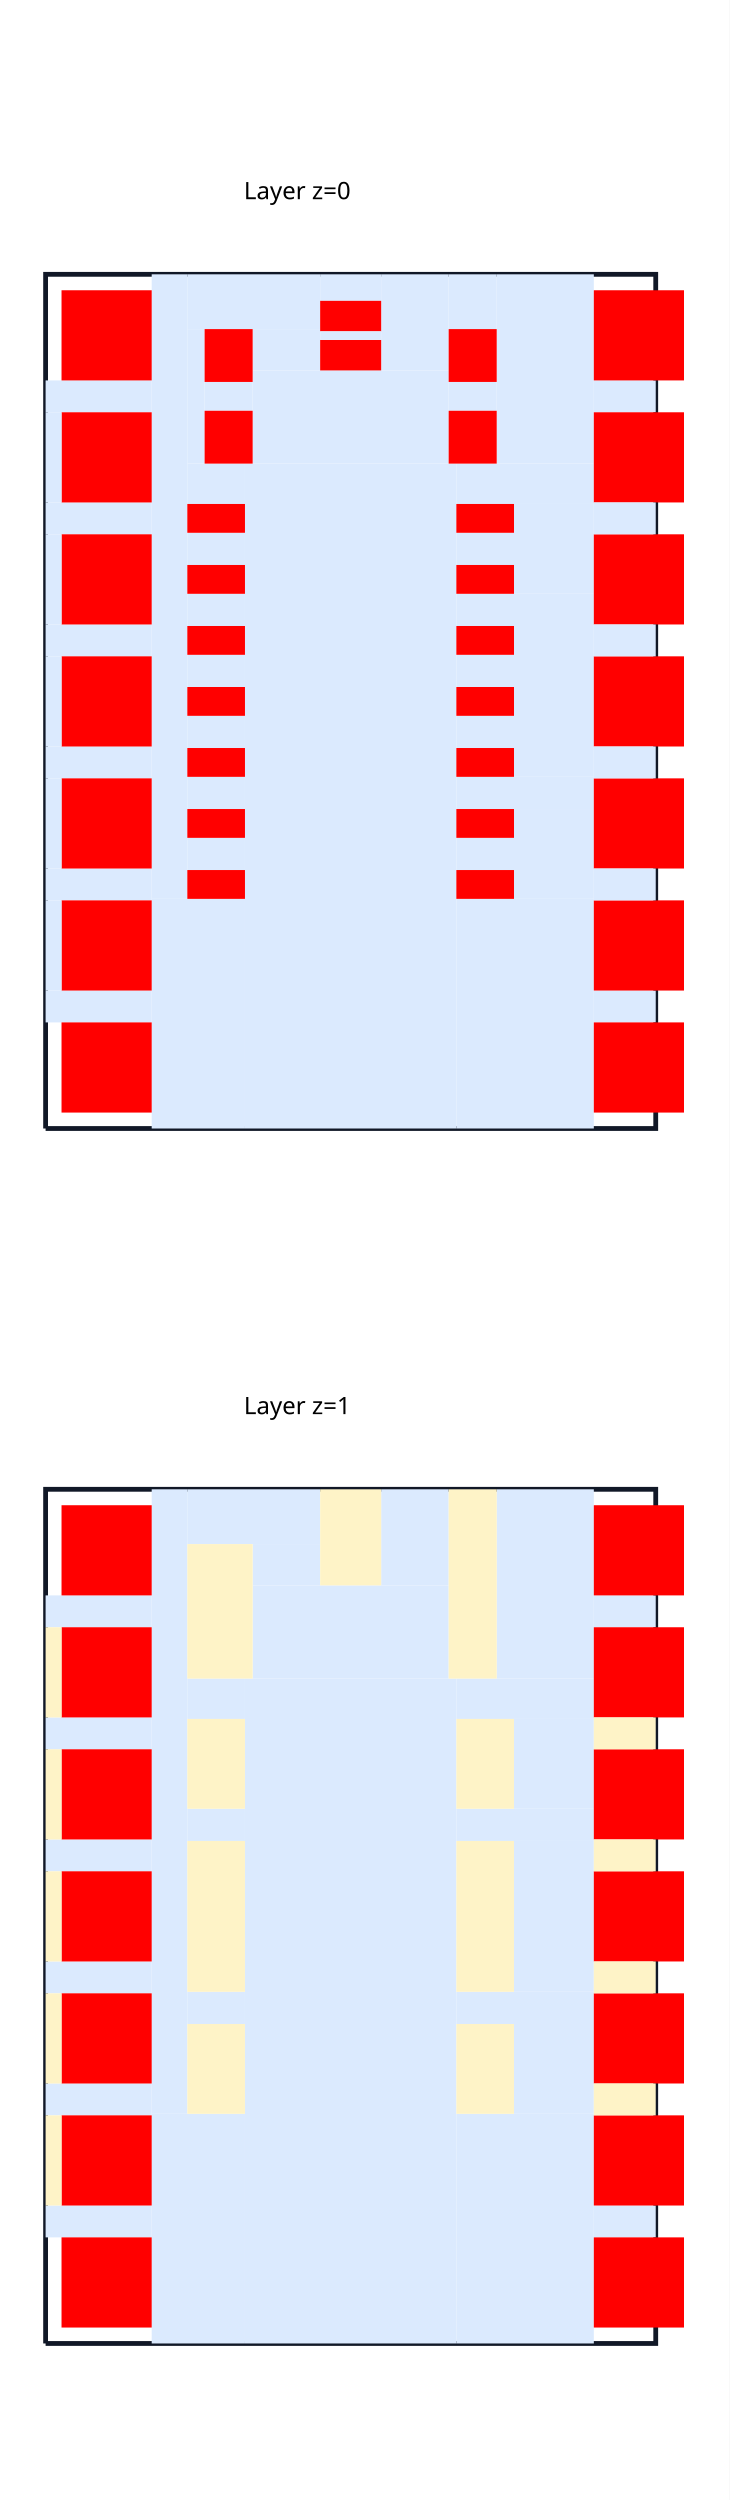
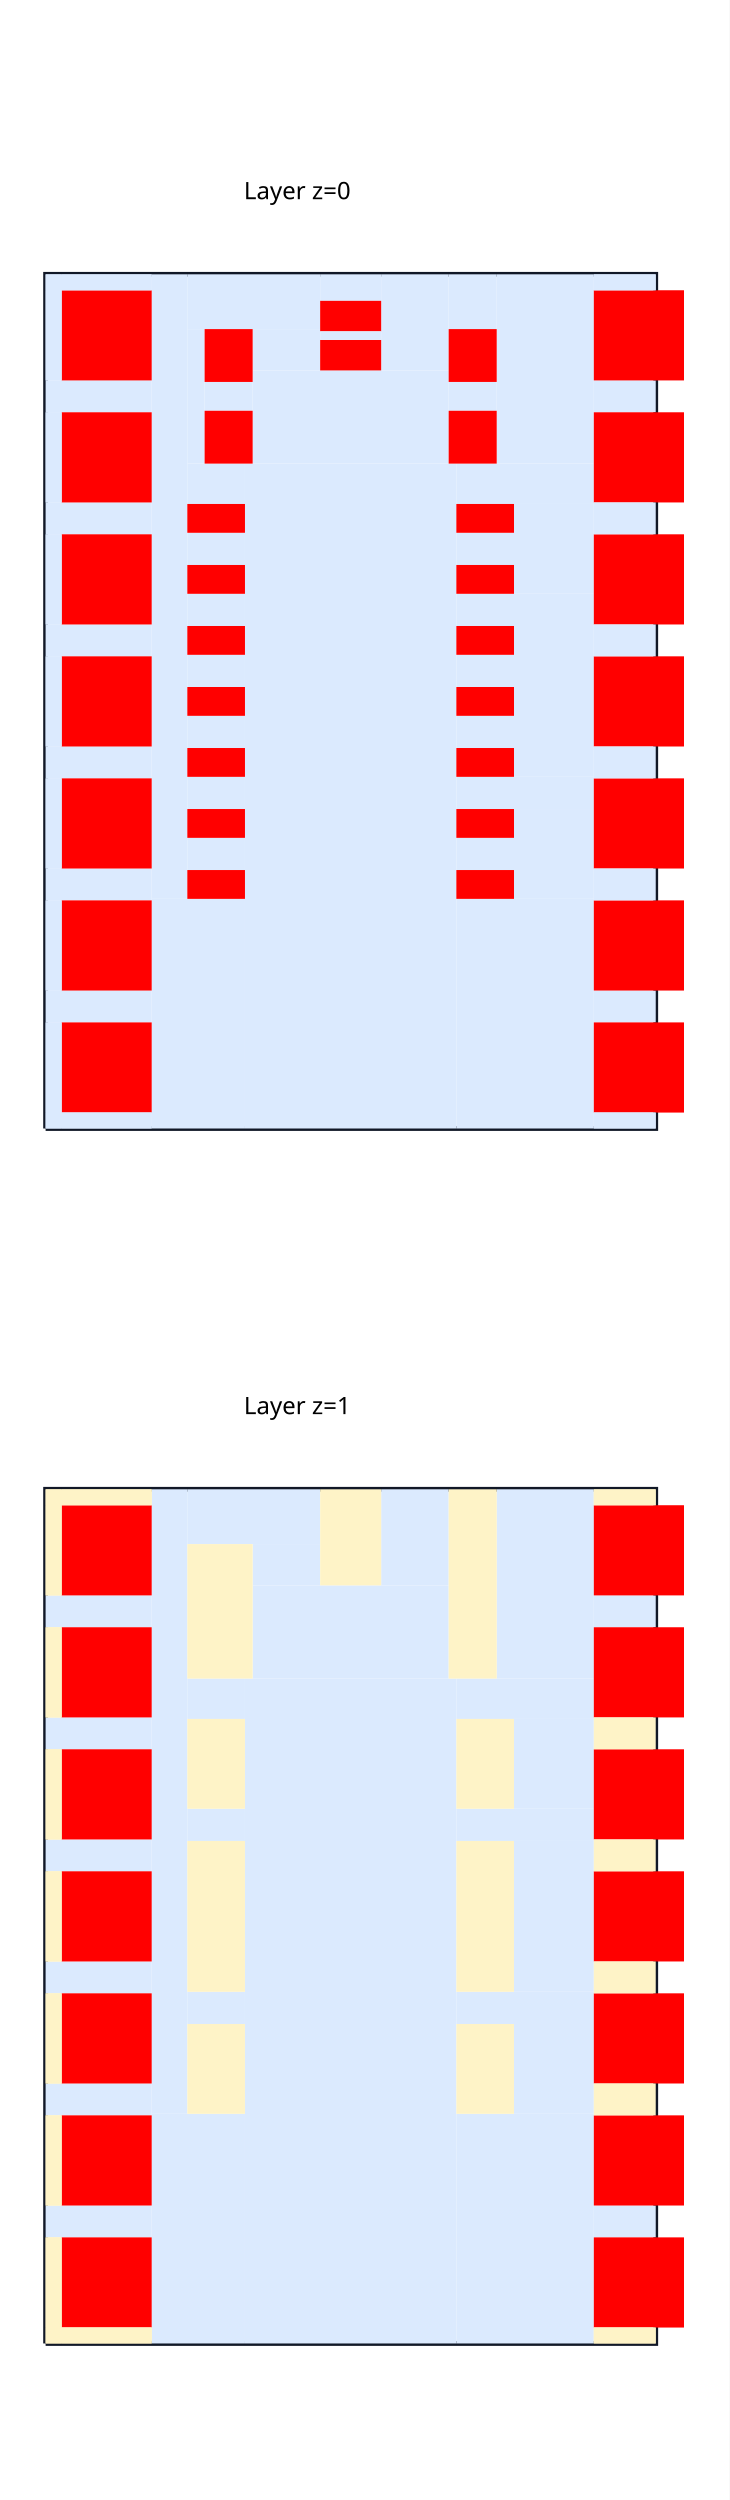
<svg xmlns="http://www.w3.org/2000/svg" width="640" height="2193" viewBox="0 0 640 2193">
  <rect width="100%" height="100%" fill="white" />
  <g>
    <polyline data-points="-6.35,-8.89 6.35,-8.89 6.35,8.89 -6.35,8.89 -6.35,-8.89" data-type="line" data-label="bounds" points="40,989.923 575.202,989.923 575.202,240.641 40,240.641 40,989.923" fill="none" stroke="#111827" stroke-width="4.214" />
  </g>
  <g>
    <polyline data-points="-6.35,-34.180104166666666 6.35,-34.180104166666666 6.35,-16.40010416666667 -6.35,-16.40010416666667 -6.35,-34.180104166666666" data-type="line" data-label="bounds" points="40,2055.695 575.202,2055.695 575.202,1306.413 40,1306.413 40,2055.695" fill="none" stroke="#111827" stroke-width="4.214" />
  </g>
  <g>
    <rect data-type="rect" data-label="node" data-x="0" data-y="-1.9699999999999989" x="214.889" y="406.679" width="185.424" height="583.243" fill="#dbeafe" stroke="black" stroke-width="0.024" />
  </g>
  <g>
    <rect data-type="rect" data-label="node" data-x="3.630775" data-y="-6.499999999999999" x="400.313" y="788.485" width="120.591" height="201.438" fill="#dbeafe" stroke="black" stroke-width="0.024" />
  </g>
  <g>
    <rect data-type="rect" data-label="node" data-x="3.630775" data-y="-1.9049999999999998" x="400.313" y="681.444" width="120.591" height="28.235" fill="#dbeafe" stroke="black" stroke-width="0.024" />
  </g>
  <g>
    <rect data-type="rect" data-label="node" data-x="3.630775" data-y="1.9049999999999998" x="400.313" y="520.884" width="120.591" height="28.235" fill="#dbeafe" stroke="black" stroke-width="0.024" />
  </g>
  <g>
    <rect data-type="rect" data-label="node" data-x="3.630775" data-y="4.529999999999999" x="400.313" y="406.679" width="120.591" height="35.399" fill="#dbeafe" stroke="black" stroke-width="0.024" />
  </g>
  <g>
    <rect data-type="rect" data-label="node" data-x="-3.170775" data-y="-6.499999999999999" x="133.068" y="788.485" width="81.821" height="201.438" fill="#dbeafe" stroke="black" stroke-width="0.024" />
  </g>
  <g>
    <rect data-type="rect" data-label="node" data-x="-3.7707749999999995" data-y="3.0337500000000004" x="133.068" y="240.641" width="31.25" height="493.587" fill="#dbeafe" stroke="black" stroke-width="0.024" />
  </g>
  <g>
    <rect data-type="rect" data-label="node" data-x="0" data-y="5.9199" x="221.631" y="324.933" width="171.939" height="81.747" fill="#dbeafe" stroke="black" stroke-width="0.024" />
  </g>
  <g>
    <rect data-type="rect" data-label="node" data-x="4.050775" data-y="6.92" x="435.712" y="240.641" width="85.192" height="166.039" fill="#dbeafe" stroke="black" stroke-width="0.024" />
  </g>
  <g>
    <rect data-type="rect" data-label="node" data-x="4.2307749999999995" data-y="0" x="450.883" y="549.119" width="70.021" height="132.325" fill="#dbeafe" stroke="black" stroke-width="0.024" />
  </g>
  <g>
    <rect data-type="rect" data-label="node" data-x="4.2307749999999995" data-y="-3.1749999999999994" x="450.883" y="709.679" width="70.021" height="78.805" fill="#dbeafe" stroke="black" stroke-width="0.024" />
  </g>
  <g>
    <rect data-type="rect" data-label="node" data-x="4.2307749999999995" data-y="3.175" x="450.883" y="442.079" width="70.021" height="78.805" fill="#dbeafe" stroke="black" stroke-width="0.024" />
  </g>
  <g>
    <rect data-type="rect" data-label="node" data-x="-2.8" data-y="-1.9049999999999998" x="164.318" y="681.444" width="50.57" height="28.235" fill="#dbeafe" stroke="black" stroke-width="0.024" />
  </g>
  <g>
    <rect data-type="rect" data-label="node" data-x="-2.8" data-y="1.9049999999999998" x="164.318" y="520.884" width="50.57" height="28.235" fill="#dbeafe" stroke="black" stroke-width="0.024" />
  </g>
  <g>
    <rect data-type="rect" data-label="node" data-x="-2.8" data-y="4.529999999999999" x="164.318" y="406.679" width="50.57" height="35.399" fill="#dbeafe" stroke="black" stroke-width="0.024" />
  </g>
  <g>
    <rect data-type="rect" data-label="node" data-x="-5.245775" data-y="-6.35" x="40" y="868.91" width="93.068" height="27.944" fill="#dbeafe" stroke="black" stroke-width="0.024" />
  </g>
  <g>
    <rect data-type="rect" data-label="node" data-x="-5.245775" data-y="6.35" x="40" y="333.709" width="93.068" height="27.944" fill="#dbeafe" stroke="black" stroke-width="0.024" />
  </g>
  <g>
    <rect data-type="rect" data-label="node" data-x="-3.7707749999999995" data-y="-3.4662499999999996" x="133.068" y="734.227" width="31.25" height="54.258" fill="#dbeafe" stroke="black" stroke-width="0.024" />
  </g>
  <g>
    <rect data-type="rect" data-label="node" data-x="-2.0175" data-y="8.32" x="164.318" y="240.641" width="116.522" height="48.042" fill="#dbeafe" stroke="black" stroke-width="0.024" />
  </g>
  <g>
    <rect data-type="rect" data-label="node" data-x="1.3375" data-y="7.889899999999999" x="334.361" y="240.641" width="59.209" height="84.292" fill="#dbeafe" stroke="black" stroke-width="0.024" />
  </g>
  <g>
    <rect data-type="rect" data-label="node" data-x="-1.3375" data-y="7.319899999999999" x="221.631" y="288.682" width="59.209" height="36.25" fill="#dbeafe" stroke="black" stroke-width="0.024" />
  </g>
  <g>
    <rect data-type="rect" data-label="node" data-x="5.705774999999999" data-y="-6.35" x="520.904" y="868.91" width="54.298" height="27.944" fill="#dbeafe" stroke="black" stroke-width="0.024" />
  </g>
  <g>
    <rect data-type="rect" data-label="node" data-x="5.705774999999999" data-y="6.35" x="520.904" y="333.709" width="54.298" height="27.944" fill="#dbeafe" stroke="black" stroke-width="0.024" />
  </g>
  <g>
    <rect data-type="rect" data-label="node" data-x="-5.245775" data-y="-3.8099999999999996" x="40" y="761.87" width="93.068" height="27.944" fill="#dbeafe" stroke="black" stroke-width="0.024" />
  </g>
  <g>
    <rect data-type="rect" data-label="node" data-x="-5.245775" data-y="-1.27" x="40" y="654.83" width="93.068" height="27.944" fill="#dbeafe" stroke="black" stroke-width="0.024" />
  </g>
  <g>
    <rect data-type="rect" data-label="node" data-x="-5.245775" data-y="1.27" x="40" y="547.789" width="93.068" height="27.944" fill="#dbeafe" stroke="black" stroke-width="0.024" />
  </g>
  <g>
    <rect data-type="rect" data-label="node" data-x="-5.245775" data-y="3.8100000000000005" x="40" y="440.749" width="93.068" height="27.944" fill="#dbeafe" stroke="black" stroke-width="0.024" />
  </g>
  <g>
    <rect data-type="rect" data-label="node" data-x="-5.080000000000002" data-y="-7.620000000000001" x="53.972" y="896.855" width="79.096" height="79.096" fill="red" stroke="black" stroke-width="0.024" />
  </g>
  <g>
    <rect data-type="rect" data-label="node" data-x="-5.08" data-y="-5.08" x="53.972" y="789.814" width="79.096" height="79.096" fill="red" stroke="black" stroke-width="0.024" />
  </g>
  <g>
    <rect data-type="rect" data-label="node" data-x="-5.08" data-y="-2.54" x="53.972" y="682.774" width="79.096" height="79.096" fill="red" stroke="black" stroke-width="0.024" />
  </g>
  <g>
    <rect data-type="rect" data-label="node" data-x="-5.08" data-y="0" x="53.972" y="575.734" width="79.096" height="79.096" fill="red" stroke="black" stroke-width="0.024" />
  </g>
  <g>
    <rect data-type="rect" data-label="node" data-x="-5.08" data-y="2.54" x="53.972" y="468.693" width="79.096" height="79.096" fill="red" stroke="black" stroke-width="0.024" />
  </g>
  <g>
    <rect data-type="rect" data-label="node" data-x="-5.08" data-y="5.079999999999998" x="53.972" y="361.653" width="79.096" height="79.096" fill="red" stroke="black" stroke-width="0.024" />
  </g>
  <g>
    <rect data-type="rect" data-label="node" data-x="-5.08" data-y="7.62" x="53.972" y="254.613" width="79.096" height="79.096" fill="red" stroke="black" stroke-width="0.024" />
  </g>
  <g>
    <rect data-type="rect" data-label="node" data-x="5.999999999999998" data-y="-7.620000000000001" x="520.904" y="896.855" width="79.096" height="79.096" fill="red" stroke="black" stroke-width="0.024" />
  </g>
  <g>
    <rect data-type="rect" data-label="node" data-x="6" data-y="-5.08" x="520.904" y="789.814" width="79.096" height="79.096" fill="red" stroke="black" stroke-width="0.024" />
  </g>
  <g>
    <rect data-type="rect" data-label="node" data-x="6" data-y="-2.54" x="520.904" y="682.774" width="79.096" height="79.096" fill="red" stroke="black" stroke-width="0.024" />
  </g>
  <g>
    <rect data-type="rect" data-label="node" data-x="6" data-y="0" x="520.904" y="575.734" width="79.096" height="79.096" fill="red" stroke="black" stroke-width="0.024" />
  </g>
  <g>
    <rect data-type="rect" data-label="node" data-x="6" data-y="2.54" x="520.904" y="468.693" width="79.096" height="79.096" fill="red" stroke="black" stroke-width="0.024" />
  </g>
  <g>
    <rect data-type="rect" data-label="node" data-x="6" data-y="5.079999999999998" x="520.904" y="361.653" width="79.096" height="79.096" fill="red" stroke="black" stroke-width="0.024" />
  </g>
  <g>
    <rect data-type="rect" data-label="node" data-x="6" data-y="7.62" x="520.904" y="254.613" width="79.096" height="79.096" fill="red" stroke="black" stroke-width="0.024" />
  </g>
  <g>
    <rect data-type="rect" data-label="node" data-x="-2.8" data-y="-3.175" x="164.318" y="734.965" width="50.57" height="28.235" fill="#dbeafe" stroke="black" stroke-width="0.024" />
  </g>
  <g>
    <rect data-type="rect" data-label="node" data-x="-2.8" data-y="-0.635" x="164.318" y="627.924" width="50.57" height="28.235" fill="#dbeafe" stroke="black" stroke-width="0.024" />
  </g>
  <g>
    <rect data-type="rect" data-label="node" data-x="-2.8" data-y="0.635" x="164.318" y="574.404" width="50.57" height="28.235" fill="#dbeafe" stroke="black" stroke-width="0.024" />
  </g>
  <g>
    <rect data-type="rect" data-label="node" data-x="-2.8" data-y="3.175" x="164.318" y="467.364" width="50.57" height="28.235" fill="#dbeafe" stroke="black" stroke-width="0.024" />
  </g>
  <g>
    <rect data-type="rect" data-label="node" data-x="0" data-y="8.6142" x="280.841" y="240.641" width="53.52" height="23.245" fill="#dbeafe" stroke="black" stroke-width="0.024" />
  </g>
  <g>
    <rect data-type="rect" data-label="node" data-x="2.54" data-y="6.35" x="393.57" y="335.038" width="42.142" height="25.285" fill="#dbeafe" stroke="black" stroke-width="0.024" />
  </g>
  <g>
    <rect data-type="rect" data-label="node" data-x="2.54" data-y="8.32" x="393.57" y="240.641" width="42.142" height="48.042" fill="#dbeafe" stroke="black" stroke-width="0.024" />
  </g>
  <g>
    <rect data-type="rect" data-label="node" data-x="2.8" data-y="-3.175" x="400.313" y="734.965" width="50.57" height="28.235" fill="#dbeafe" stroke="black" stroke-width="0.024" />
  </g>
  <g>
    <rect data-type="rect" data-label="node" data-x="2.8" data-y="-0.635" x="400.313" y="627.924" width="50.57" height="28.235" fill="#dbeafe" stroke="black" stroke-width="0.024" />
  </g>
  <g>
    <rect data-type="rect" data-label="node" data-x="2.8" data-y="0.635" x="400.313" y="574.404" width="50.57" height="28.235" fill="#dbeafe" stroke="black" stroke-width="0.024" />
  </g>
  <g>
    <rect data-type="rect" data-label="node" data-x="2.8" data-y="3.175" x="400.313" y="467.364" width="50.57" height="28.235" fill="#dbeafe" stroke="black" stroke-width="0.024" />
  </g>
  <g>
    <rect data-type="rect" data-label="node" data-x="5.705774999999999" data-y="-3.8099999999999996" x="520.904" y="761.87" width="54.298" height="27.944" fill="#dbeafe" stroke="black" stroke-width="0.024" />
  </g>
  <g>
    <rect data-type="rect" data-label="node" data-x="5.705774999999999" data-y="-1.27" x="520.904" y="654.83" width="54.298" height="27.944" fill="#dbeafe" stroke="black" stroke-width="0.024" />
  </g>
  <g>
    <rect data-type="rect" data-label="node" data-x="5.705774999999999" data-y="1.27" x="520.904" y="547.789" width="54.298" height="27.944" fill="#dbeafe" stroke="black" stroke-width="0.024" />
  </g>
  <g>
    <rect data-type="rect" data-label="node" data-x="5.705774999999999" data-y="3.8100000000000005" x="520.904" y="440.749" width="54.298" height="27.944" fill="#dbeafe" stroke="black" stroke-width="0.024" />
  </g>
  <g>
    <rect data-type="rect" data-label="node" data-x="-3.2199999999999998" data-y="6.35" x="164.318" y="288.682" width="15.171" height="117.997" fill="#dbeafe" stroke="black" stroke-width="0.024" />
  </g>
  <g>
    <rect data-type="rect" data-label="node" data-x="-2.54" data-y="6.35" x="179.49" y="335.038" width="42.142" height="25.285" fill="#dbeafe" stroke="black" stroke-width="0.024" />
  </g>
  <g>
    <rect data-type="rect" data-label="node" data-x="-2.799999999999999" data-y="3.8100000000000005" x="164.318" y="442.079" width="50.57" height="25.285" fill="red" stroke="black" stroke-width="0.024" />
  </g>
  <g>
    <rect data-type="rect" data-label="node" data-x="-2.7999999999999994" data-y="2.540000000000001" x="164.318" y="495.599" width="50.57" height="25.285" fill="red" stroke="black" stroke-width="0.024" />
  </g>
  <g>
    <rect data-type="rect" data-label="node" data-x="-2.7999999999999994" data-y="1.2700000000000005" x="164.318" y="549.119" width="50.57" height="25.285" fill="red" stroke="black" stroke-width="0.024" />
  </g>
  <g>
    <rect data-type="rect" data-label="node" data-x="-2.8" data-y="4.996003610813204e-16" x="164.318" y="602.639" width="50.57" height="25.285" fill="red" stroke="black" stroke-width="0.024" />
  </g>
  <g>
    <rect data-type="rect" data-label="node" data-x="-2.8000000000000003" data-y="-1.2699999999999996" x="164.318" y="656.159" width="50.57" height="25.285" fill="red" stroke="black" stroke-width="0.024" />
  </g>
  <g>
    <rect data-type="rect" data-label="node" data-x="-2.8000000000000003" data-y="-2.539999999999999" x="164.318" y="709.679" width="50.57" height="25.285" fill="red" stroke="black" stroke-width="0.024" />
  </g>
  <g>
    <rect data-type="rect" data-label="node" data-x="-2.8000000000000007" data-y="-3.8099999999999996" x="164.318" y="763.2" width="50.57" height="25.285" fill="red" stroke="black" stroke-width="0.024" />
  </g>
  <g>
    <rect data-type="rect" data-label="node" data-x="2.799999999999999" data-y="-3.8100000000000005" x="400.313" y="763.2" width="50.57" height="25.285" fill="red" stroke="black" stroke-width="0.024" />
  </g>
  <g>
    <rect data-type="rect" data-label="node" data-x="2.7999999999999994" data-y="-2.54" x="400.313" y="709.679" width="50.57" height="25.285" fill="red" stroke="black" stroke-width="0.024" />
  </g>
  <g>
    <rect data-type="rect" data-label="node" data-x="2.7999999999999994" data-y="-1.2700000000000005" x="400.313" y="656.159" width="50.57" height="25.285" fill="red" stroke="black" stroke-width="0.024" />
  </g>
  <g>
    <rect data-type="rect" data-label="node" data-x="2.8" data-y="-4.996003610813204e-16" x="400.313" y="602.639" width="50.57" height="25.285" fill="red" stroke="black" stroke-width="0.024" />
  </g>
  <g>
    <rect data-type="rect" data-label="node" data-x="2.8000000000000003" data-y="1.2699999999999996" x="400.313" y="549.119" width="50.57" height="25.285" fill="red" stroke="black" stroke-width="0.024" />
  </g>
  <g>
    <rect data-type="rect" data-label="node" data-x="2.8000000000000003" data-y="2.54" x="400.313" y="495.599" width="50.57" height="25.285" fill="red" stroke="black" stroke-width="0.024" />
  </g>
  <g>
    <rect data-type="rect" data-label="node" data-x="2.8000000000000007" data-y="3.8099999999999996" x="400.313" y="442.079" width="50.57" height="25.285" fill="red" stroke="black" stroke-width="0.024" />
  </g>
  <g>
    <rect data-type="rect" data-label="node" data-x="1.1102230246251565e-16" data-y="8.0209" x="280.841" y="263.886" width="53.52" height="26.76" fill="red" stroke="black" stroke-width="0.024" />
  </g>
  <g>
    <rect data-type="rect" data-label="node" data-x="-1.1102230246251565e-16" data-y="7.2073" x="280.841" y="298.173" width="53.52" height="26.76" fill="red" stroke="black" stroke-width="0.024" />
  </g>
  <g>
    <rect data-type="rect" data-label="node" data-x="-2.54" data-y="5.5" x="179.49" y="360.323" width="42.142" height="46.356" fill="red" stroke="black" stroke-width="0.024" />
  </g>
  <g>
    <rect data-type="rect" data-label="node" data-x="-2.54" data-y="7.199999999999999" x="179.49" y="288.682" width="42.142" height="46.356" fill="red" stroke="black" stroke-width="0.024" />
  </g>
  <g>
    <rect data-type="rect" data-label="node" data-x="2.54" data-y="5.5" x="393.57" y="360.323" width="42.142" height="46.356" fill="red" stroke="black" stroke-width="0.024" />
  </g>
  <g>
    <rect data-type="rect" data-label="node" data-x="2.54" data-y="7.199999999999999" x="393.57" y="288.682" width="42.142" height="46.356" fill="red" stroke="black" stroke-width="0.024" />
  </g>
  <g>
-     <rect data-type="rect" data-label="node" data-x="-6.184225" data-y="-5.08" x="40" y="789.814" width="13.972" height="79.096" fill="#dbeafe" stroke="black" stroke-width="0.024" />
-   </g>
-   <g>
-     <rect data-type="rect" data-label="node" data-x="-6.184225" data-y="5.08" x="40" y="361.653" width="13.972" height="79.096" fill="#dbeafe" stroke="black" stroke-width="0.024" />
+     <rect data-type="rect" data-label="node" data-x="5.705774999499999" data-y="-8.7242249995" x="520.904" y="975.951" width="54.298" height="13.972" fill="#dbeafe" stroke="black" stroke-width="0.024" />
+   </g>
+   <g>
+     <rect data-type="rect" data-label="node" data-x="-5.2457749995" data-y="-8.7242249995" x="40" y="975.951" width="93.068" height="13.972" fill="#dbeafe" stroke="black" stroke-width="0.024" />
+   </g>
+   <g>
+     <rect data-type="rect" data-label="node" data-x="-5.2457749995" data-y="8.7242249995" x="40" y="240.641" width="93.068" height="13.972" fill="#dbeafe" stroke="black" stroke-width="0.024" />
+   </g>
+   <g>
+     <rect data-type="rect" data-label="node" data-x="5.7057749995" data-y="8.7242249995" x="520.904" y="240.641" width="54.298" height="13.972" fill="#dbeafe" stroke="black" stroke-width="0.024" />
+   </g>
+   <g>
+     <rect data-type="rect" data-label="node" data-x="-6.1842249995000005" data-y="-7.7857749995" x="40" y="896.855" width="13.972" height="93.068" fill="#dbeafe" stroke="black" stroke-width="0.024" />
+   </g>
+   <g>
+     <rect data-type="rect" data-label="node" data-x="-6.1842249995" data-y="-5.08" x="40" y="789.814" width="13.972" height="79.096" fill="#dbeafe" stroke="black" stroke-width="0.024" />
+   </g>
+   <g>
+     <rect data-type="rect" data-label="node" data-x="-6.1842249995" data-y="5.08" x="40" y="361.653" width="13.972" height="79.096" fill="#dbeafe" stroke="black" stroke-width="0.024" />
+   </g>
+   <g>
+     <rect data-type="rect" data-label="node" data-x="-6.1842249995" data-y="7.7857749995" x="40" y="240.641" width="13.972" height="93.068" fill="#dbeafe" stroke="black" stroke-width="0.024" />
  </g>
  <g>
    <rect data-type="rect" data-label="node" data-x="0" data-y="7.614099999999999" x="280.841" y="290.646" width="53.52" height="7.527" fill="#dbeafe" stroke="black" stroke-width="0.024" />
  </g>
  <g>
-     <rect data-type="rect" data-label="node" data-x="-6.184225" data-y="-2.54" x="40" y="682.774" width="13.972" height="79.096" fill="#dbeafe" stroke="black" stroke-width="0.024" />
-   </g>
-   <g>
-     <rect data-type="rect" data-label="node" data-x="-6.184225" data-y="0" x="40" y="575.734" width="13.972" height="79.096" fill="#dbeafe" stroke="black" stroke-width="0.024" />
-   </g>
-   <g>
-     <rect data-type="rect" data-label="node" data-x="-6.184225" data-y="2.54" x="40" y="468.693" width="13.972" height="79.096" fill="#dbeafe" stroke="black" stroke-width="0.024" />
+     <rect data-type="rect" data-label="node" data-x="-6.1842249995" data-y="-2.54" x="40" y="682.774" width="13.972" height="79.096" fill="#dbeafe" stroke="black" stroke-width="0.024" />
+   </g>
+   <g>
+     <rect data-type="rect" data-label="node" data-x="-6.1842249995" data-y="0" x="40" y="575.734" width="13.972" height="79.096" fill="#dbeafe" stroke="black" stroke-width="0.024" />
+   </g>
+   <g>
+     <rect data-type="rect" data-label="node" data-x="-6.1842249995" data-y="2.54" x="40" y="468.693" width="13.972" height="79.096" fill="#dbeafe" stroke="black" stroke-width="0.024" />
+   </g>
+   <g>
+     <rect data-type="rect" data-label="node" data-x="-6.1842249995000005" data-y="-7.620000000000001" x="40" y="896.855" width="13.972" height="79.096" fill="#dbeafe" stroke="black" stroke-width="0.024" />
+   </g>
+   <g>
+     <rect data-type="rect" data-label="node" data-x="-5.080000000000002" data-y="-8.7242249995" x="53.972" y="975.951" width="79.096" height="13.972" fill="#dbeafe" stroke="black" stroke-width="0.024" />
+   </g>
+   <g>
+     <rect data-type="rect" data-label="node" data-x="-6.1842249995" data-y="-5.08" x="40" y="789.814" width="13.972" height="79.096" fill="#dbeafe" stroke="black" stroke-width="0.024" />
+   </g>
+   <g>
+     <rect data-type="rect" data-label="node" data-x="-6.1842249995" data-y="-2.54" x="40" y="682.774" width="13.972" height="79.096" fill="#dbeafe" stroke="black" stroke-width="0.024" />
+   </g>
+   <g>
+     <rect data-type="rect" data-label="node" data-x="-6.1842249995" data-y="0" x="40" y="575.734" width="13.972" height="79.096" fill="#dbeafe" stroke="black" stroke-width="0.024" />
+   </g>
+   <g>
+     <rect data-type="rect" data-label="node" data-x="-6.1842249995" data-y="2.54" x="40" y="468.693" width="13.972" height="79.096" fill="#dbeafe" stroke="black" stroke-width="0.024" />
+   </g>
+   <g>
+     <rect data-type="rect" data-label="node" data-x="-6.1842249995" data-y="5.079999999999998" x="40" y="361.653" width="13.972" height="79.096" fill="#dbeafe" stroke="black" stroke-width="0.024" />
+   </g>
+   <g>
+     <rect data-type="rect" data-label="node" data-x="-6.1842249995" data-y="7.62" x="40" y="254.613" width="13.972" height="79.096" fill="#dbeafe" stroke="black" stroke-width="0.024" />
+   </g>
+   <g>
+     <rect data-type="rect" data-label="node" data-x="-5.08" data-y="8.7242249995" x="53.972" y="240.641" width="79.096" height="13.972" fill="#dbeafe" stroke="black" stroke-width="0.024" />
+   </g>
+   <g>
+     <rect data-type="rect" data-label="node" data-x="5.705774999499999" data-y="-8.7242249995" x="520.904" y="975.951" width="54.298" height="13.972" fill="#dbeafe" stroke="black" stroke-width="0.024" />
+   </g>
+   <g>
+     <rect data-type="rect" data-label="node" data-x="5.7057749995" data-y="8.7242249995" x="520.904" y="240.641" width="54.298" height="13.972" fill="#dbeafe" stroke="black" stroke-width="0.024" />
  </g>
  <g>
    <rect data-type="rect" data-label="node" data-x="0" data-y="-27.260104166666668" x="214.889" y="1472.451" width="185.424" height="583.243" fill="#dbeafe" stroke="black" stroke-width="0.024" />
  </g>
  <g>
    <rect data-type="rect" data-label="node" data-x="3.630775" data-y="-31.79010416666667" x="400.313" y="1854.257" width="120.591" height="201.438" fill="#dbeafe" stroke="black" stroke-width="0.024" />
  </g>
  <g>
    <rect data-type="rect" data-label="node" data-x="3.630775" data-y="-27.19510416666667" x="400.313" y="1747.216" width="120.591" height="28.235" fill="#dbeafe" stroke="black" stroke-width="0.024" />
  </g>
  <g>
    <rect data-type="rect" data-label="node" data-x="3.630775" data-y="-23.385104166666668" x="400.313" y="1586.656" width="120.591" height="28.235" fill="#dbeafe" stroke="black" stroke-width="0.024" />
  </g>
  <g>
    <rect data-type="rect" data-label="node" data-x="3.630775" data-y="-20.76010416666667" x="400.313" y="1472.451" width="120.591" height="35.399" fill="#dbeafe" stroke="black" stroke-width="0.024" />
  </g>
  <g>
    <rect data-type="rect" data-label="node" data-x="-3.170775" data-y="-31.79010416666667" x="133.068" y="1854.257" width="81.821" height="201.438" fill="#dbeafe" stroke="black" stroke-width="0.024" />
  </g>
  <g>
    <rect data-type="rect" data-label="node" data-x="-3.7707749999999995" data-y="-22.256354166666668" x="133.068" y="1306.413" width="31.25" height="493.587" fill="#dbeafe" stroke="black" stroke-width="0.024" />
  </g>
  <g>
    <rect data-type="rect" data-label="node" data-x="0" data-y="-19.370204166666667" x="221.631" y="1390.705" width="171.939" height="81.747" fill="#dbeafe" stroke="black" stroke-width="0.024" />
  </g>
  <g>
    <rect data-type="rect" data-label="node" data-x="4.050775" data-y="-18.37010416666667" x="435.712" y="1306.413" width="85.192" height="166.039" fill="#dbeafe" stroke="black" stroke-width="0.024" />
  </g>
  <g>
    <rect data-type="rect" data-label="node" data-x="4.2307749999999995" data-y="-25.29010416666667" x="450.883" y="1614.891" width="70.021" height="132.325" fill="#dbeafe" stroke="black" stroke-width="0.024" />
  </g>
  <g>
    <rect data-type="rect" data-label="node" data-x="4.2307749999999995" data-y="-28.46510416666667" x="450.883" y="1775.451" width="70.021" height="78.805" fill="#dbeafe" stroke="black" stroke-width="0.024" />
  </g>
  <g>
    <rect data-type="rect" data-label="node" data-x="4.2307749999999995" data-y="-22.11510416666667" x="450.883" y="1507.851" width="70.021" height="78.805" fill="#dbeafe" stroke="black" stroke-width="0.024" />
  </g>
  <g>
    <rect data-type="rect" data-label="node" data-x="-2.8" data-y="-27.19510416666667" x="164.318" y="1747.216" width="50.57" height="28.235" fill="#dbeafe" stroke="black" stroke-width="0.024" />
  </g>
  <g>
    <rect data-type="rect" data-label="node" data-x="-2.8" data-y="-23.385104166666668" x="164.318" y="1586.656" width="50.57" height="28.235" fill="#dbeafe" stroke="black" stroke-width="0.024" />
  </g>
  <g>
    <rect data-type="rect" data-label="node" data-x="-2.8" data-y="-20.76010416666667" x="164.318" y="1472.451" width="50.57" height="35.399" fill="#dbeafe" stroke="black" stroke-width="0.024" />
  </g>
  <g>
    <rect data-type="rect" data-label="node" data-x="-5.245775" data-y="-31.640104166666667" x="40" y="1934.682" width="93.068" height="27.944" fill="#dbeafe" stroke="black" stroke-width="0.024" />
  </g>
  <g>
    <rect data-type="rect" data-label="node" data-x="-5.245775" data-y="-18.94010416666667" x="40" y="1399.481" width="93.068" height="27.944" fill="#dbeafe" stroke="black" stroke-width="0.024" />
  </g>
  <g>
    <rect data-type="rect" data-label="node" data-x="-3.7707749999999995" data-y="-28.756354166666668" x="133.068" y="1799.999" width="31.25" height="54.258" fill="#dbeafe" stroke="black" stroke-width="0.024" />
  </g>
  <g>
    <rect data-type="rect" data-label="node" data-x="-2.0175" data-y="-16.97010416666667" x="164.318" y="1306.413" width="116.522" height="48.042" fill="#dbeafe" stroke="black" stroke-width="0.024" />
  </g>
  <g>
    <rect data-type="rect" data-label="node" data-x="1.3375" data-y="-17.40020416666667" x="334.361" y="1306.413" width="59.209" height="84.292" fill="#dbeafe" stroke="black" stroke-width="0.024" />
  </g>
  <g>
    <rect data-type="rect" data-label="node" data-x="-1.3375" data-y="-17.97020416666667" x="221.631" y="1354.454" width="59.209" height="36.25" fill="#dbeafe" stroke="black" stroke-width="0.024" />
  </g>
  <g>
    <rect data-type="rect" data-label="node" data-x="5.705774999999999" data-y="-31.640104166666667" x="520.904" y="1934.682" width="54.298" height="27.944" fill="#dbeafe" stroke="black" stroke-width="0.024" />
  </g>
  <g>
    <rect data-type="rect" data-label="node" data-x="5.705774999999999" data-y="-18.94010416666667" x="520.904" y="1399.481" width="54.298" height="27.944" fill="#dbeafe" stroke="black" stroke-width="0.024" />
  </g>
  <g>
    <rect data-type="rect" data-label="node" data-x="-5.245775" data-y="-29.100104166666668" x="40" y="1827.642" width="93.068" height="27.944" fill="#dbeafe" stroke="black" stroke-width="0.024" />
  </g>
  <g>
    <rect data-type="rect" data-label="node" data-x="-5.245775" data-y="-26.56010416666667" x="40" y="1720.602" width="93.068" height="27.944" fill="#dbeafe" stroke="black" stroke-width="0.024" />
  </g>
  <g>
    <rect data-type="rect" data-label="node" data-x="-5.245775" data-y="-24.02010416666667" x="40" y="1613.561" width="93.068" height="27.944" fill="#dbeafe" stroke="black" stroke-width="0.024" />
  </g>
  <g>
    <rect data-type="rect" data-label="node" data-x="-5.245775" data-y="-21.48010416666667" x="40" y="1506.521" width="93.068" height="27.944" fill="#dbeafe" stroke="black" stroke-width="0.024" />
  </g>
  <g>
    <rect data-type="rect" data-label="node" data-x="-5.080000000000002" data-y="-32.91010416666667" x="53.972" y="1962.627" width="79.096" height="79.096" fill="red" stroke="black" stroke-width="0.024" />
  </g>
  <g>
    <rect data-type="rect" data-label="node" data-x="-5.08" data-y="-30.37010416666667" x="53.972" y="1855.586" width="79.096" height="79.096" fill="red" stroke="black" stroke-width="0.024" />
  </g>
  <g>
    <rect data-type="rect" data-label="node" data-x="-5.08" data-y="-27.83010416666667" x="53.972" y="1748.546" width="79.096" height="79.096" fill="red" stroke="black" stroke-width="0.024" />
  </g>
  <g>
    <rect data-type="rect" data-label="node" data-x="-5.08" data-y="-25.29010416666667" x="53.972" y="1641.506" width="79.096" height="79.096" fill="red" stroke="black" stroke-width="0.024" />
  </g>
  <g>
    <rect data-type="rect" data-label="node" data-x="-5.08" data-y="-22.75010416666667" x="53.972" y="1534.465" width="79.096" height="79.096" fill="red" stroke="black" stroke-width="0.024" />
  </g>
  <g>
    <rect data-type="rect" data-label="node" data-x="-5.08" data-y="-20.21010416666667" x="53.972" y="1427.425" width="79.096" height="79.096" fill="red" stroke="black" stroke-width="0.024" />
  </g>
  <g>
    <rect data-type="rect" data-label="node" data-x="-5.08" data-y="-17.67010416666667" x="53.972" y="1320.385" width="79.096" height="79.096" fill="red" stroke="black" stroke-width="0.024" />
  </g>
  <g>
    <rect data-type="rect" data-label="node" data-x="5.999999999999998" data-y="-32.91010416666667" x="520.904" y="1962.627" width="79.096" height="79.096" fill="red" stroke="black" stroke-width="0.024" />
  </g>
  <g>
    <rect data-type="rect" data-label="node" data-x="6" data-y="-30.37010416666667" x="520.904" y="1855.586" width="79.096" height="79.096" fill="red" stroke="black" stroke-width="0.024" />
  </g>
  <g>
    <rect data-type="rect" data-label="node" data-x="6" data-y="-27.83010416666667" x="520.904" y="1748.546" width="79.096" height="79.096" fill="red" stroke="black" stroke-width="0.024" />
  </g>
  <g>
    <rect data-type="rect" data-label="node" data-x="6" data-y="-25.29010416666667" x="520.904" y="1641.506" width="79.096" height="79.096" fill="red" stroke="black" stroke-width="0.024" />
  </g>
  <g>
    <rect data-type="rect" data-label="node" data-x="6" data-y="-22.75010416666667" x="520.904" y="1534.465" width="79.096" height="79.096" fill="red" stroke="black" stroke-width="0.024" />
  </g>
  <g>
    <rect data-type="rect" data-label="node" data-x="6" data-y="-20.21010416666667" x="520.904" y="1427.425" width="79.096" height="79.096" fill="red" stroke="black" stroke-width="0.024" />
  </g>
  <g>
    <rect data-type="rect" data-label="node" data-x="6" data-y="-17.67010416666667" x="520.904" y="1320.385" width="79.096" height="79.096" fill="red" stroke="black" stroke-width="0.024" />
  </g>
  <g>
    <rect data-type="rect" data-label="node" data-x="0" data-y="-17.40020416666667" x="280.841" y="1306.413" width="53.52" height="84.292" fill="#fef3c7" stroke="black" stroke-width="0.024" />
  </g>
  <g>
    <rect data-type="rect" data-label="node" data-x="-2.7199999999999998" data-y="-18.94010416666667" x="164.318" y="1354.454" width="57.313" height="117.997" fill="#fef3c7" stroke="black" stroke-width="0.024" />
  </g>
  <g>
    <rect data-type="rect" data-label="node" data-x="2.8" data-y="-28.46510416666667" x="400.313" y="1775.451" width="50.57" height="78.805" fill="#fef3c7" stroke="black" stroke-width="0.024" />
  </g>
  <g>
    <rect data-type="rect" data-label="node" data-x="2.8" data-y="-25.29010416666667" x="400.313" y="1614.891" width="50.57" height="132.325" fill="#fef3c7" stroke="black" stroke-width="0.024" />
  </g>
  <g>
    <rect data-type="rect" data-label="node" data-x="2.8" data-y="-22.11510416666667" x="400.313" y="1507.851" width="50.57" height="78.805" fill="#fef3c7" stroke="black" stroke-width="0.024" />
  </g>
  <g>
    <rect data-type="rect" data-label="node" data-x="-2.8" data-y="-28.46510416666667" x="164.318" y="1775.451" width="50.57" height="78.805" fill="#fef3c7" stroke="black" stroke-width="0.024" />
  </g>
  <g>
    <rect data-type="rect" data-label="node" data-x="-2.8" data-y="-25.29010416666667" x="164.318" y="1614.891" width="50.57" height="132.325" fill="#fef3c7" stroke="black" stroke-width="0.024" />
  </g>
  <g>
    <rect data-type="rect" data-label="node" data-x="-2.8" data-y="-22.11510416666667" x="164.318" y="1507.851" width="50.57" height="78.805" fill="#fef3c7" stroke="black" stroke-width="0.024" />
  </g>
  <g>
    <rect data-type="rect" data-label="node" data-x="5.705774999999999" data-y="-29.100104166666668" x="520.904" y="1827.642" width="54.298" height="27.944" fill="#fef3c7" stroke="black" stroke-width="0.024" />
  </g>
  <g>
    <rect data-type="rect" data-label="node" data-x="5.705774999999999" data-y="-21.48010416666667" x="520.904" y="1506.521" width="54.298" height="27.944" fill="#fef3c7" stroke="black" stroke-width="0.024" />
  </g>
  <g>
    <rect data-type="rect" data-label="node" data-x="5.705774999999999" data-y="-26.56010416666667" x="520.904" y="1720.602" width="54.298" height="27.944" fill="#fef3c7" stroke="black" stroke-width="0.024" />
  </g>
  <g>
    <rect data-type="rect" data-label="node" data-x="5.705774999999999" data-y="-24.02010416666667" x="520.904" y="1613.561" width="54.298" height="27.944" fill="#fef3c7" stroke="black" stroke-width="0.024" />
  </g>
  <g>
    <rect data-type="rect" data-label="node" data-x="2.54" data-y="-18.37010416666667" x="393.57" y="1306.413" width="42.142" height="166.039" fill="#fef3c7" stroke="black" stroke-width="0.024" />
  </g>
  <g>
-     <rect data-type="rect" data-label="node" data-x="-6.184225" data-y="-30.37010416666667" x="40" y="1855.586" width="13.972" height="79.096" fill="#fef3c7" stroke="black" stroke-width="0.024" />
-   </g>
-   <g>
-     <rect data-type="rect" data-label="node" data-x="-6.184225" data-y="-20.210104166666667" x="40" y="1427.425" width="13.972" height="79.096" fill="#fef3c7" stroke="black" stroke-width="0.024" />
-   </g>
-   <g>
-     <rect data-type="rect" data-label="node" data-x="-6.184225" data-y="-27.83010416666667" x="40" y="1748.546" width="13.972" height="79.096" fill="#fef3c7" stroke="black" stroke-width="0.024" />
-   </g>
-   <g>
-     <rect data-type="rect" data-label="node" data-x="-6.184225" data-y="-25.29010416666667" x="40" y="1641.506" width="13.972" height="79.096" fill="#fef3c7" stroke="black" stroke-width="0.024" />
-   </g>
-   <g>
-     <rect data-type="rect" data-label="node" data-x="-6.184225" data-y="-22.75010416666667" x="40" y="1534.465" width="13.972" height="79.096" fill="#fef3c7" stroke="black" stroke-width="0.024" />
+     <rect data-type="rect" data-label="node" data-x="5.705774999499999" data-y="-34.01432916616667" x="520.904" y="2041.723" width="54.298" height="13.972" fill="#fef3c7" stroke="black" stroke-width="0.024" />
+   </g>
+   <g>
+     <rect data-type="rect" data-label="node" data-x="-5.2457749995" data-y="-34.01432916616667" x="40" y="2041.723" width="93.068" height="13.972" fill="#fef3c7" stroke="black" stroke-width="0.024" />
+   </g>
+   <g>
+     <rect data-type="rect" data-label="node" data-x="-5.2457749995" data-y="-16.56587916716667" x="40" y="1306.413" width="93.068" height="13.972" fill="#fef3c7" stroke="black" stroke-width="0.024" />
+   </g>
+   <g>
+     <rect data-type="rect" data-label="node" data-x="5.7057749995" data-y="-16.56587916716667" x="520.904" y="1306.413" width="54.298" height="13.972" fill="#fef3c7" stroke="black" stroke-width="0.024" />
+   </g>
+   <g>
+     <rect data-type="rect" data-label="node" data-x="-6.1842249995000005" data-y="-33.07587916616667" x="40" y="1962.627" width="13.972" height="93.068" fill="#fef3c7" stroke="black" stroke-width="0.024" />
+   </g>
+   <g>
+     <rect data-type="rect" data-label="node" data-x="-6.1842249995" data-y="-30.37010416666667" x="40" y="1855.586" width="13.972" height="79.096" fill="#fef3c7" stroke="black" stroke-width="0.024" />
+   </g>
+   <g>
+     <rect data-type="rect" data-label="node" data-x="-6.1842249995" data-y="-20.210104166666667" x="40" y="1427.425" width="13.972" height="79.096" fill="#fef3c7" stroke="black" stroke-width="0.024" />
+   </g>
+   <g>
+     <rect data-type="rect" data-label="node" data-x="-6.1842249995" data-y="-17.50432916716667" x="40" y="1306.413" width="13.972" height="93.068" fill="#fef3c7" stroke="black" stroke-width="0.024" />
+   </g>
+   <g>
+     <rect data-type="rect" data-label="node" data-x="-6.1842249995" data-y="-27.83010416666667" x="40" y="1748.546" width="13.972" height="79.096" fill="#fef3c7" stroke="black" stroke-width="0.024" />
+   </g>
+   <g>
+     <rect data-type="rect" data-label="node" data-x="-6.1842249995" data-y="-25.29010416666667" x="40" y="1641.506" width="13.972" height="79.096" fill="#fef3c7" stroke="black" stroke-width="0.024" />
+   </g>
+   <g>
+     <rect data-type="rect" data-label="node" data-x="-6.1842249995" data-y="-22.75010416666667" x="40" y="1534.465" width="13.972" height="79.096" fill="#fef3c7" stroke="black" stroke-width="0.024" />
+   </g>
+   <g>
+     <rect data-type="rect" data-label="node" data-x="-6.1842249995000005" data-y="-32.91010416666667" x="40" y="1962.627" width="13.972" height="79.096" fill="#fef3c7" stroke="black" stroke-width="0.024" />
+   </g>
+   <g>
+     <rect data-type="rect" data-label="node" data-x="-5.080000000000002" data-y="-34.01432916616667" x="53.972" y="2041.723" width="79.096" height="13.972" fill="#fef3c7" stroke="black" stroke-width="0.024" />
+   </g>
+   <g>
+     <rect data-type="rect" data-label="node" data-x="-6.1842249995" data-y="-30.37010416666667" x="40" y="1855.586" width="13.972" height="79.096" fill="#fef3c7" stroke="black" stroke-width="0.024" />
+   </g>
+   <g>
+     <rect data-type="rect" data-label="node" data-x="-6.1842249995" data-y="-27.83010416666667" x="40" y="1748.546" width="13.972" height="79.096" fill="#fef3c7" stroke="black" stroke-width="0.024" />
+   </g>
+   <g>
+     <rect data-type="rect" data-label="node" data-x="-6.1842249995" data-y="-25.29010416666667" x="40" y="1641.506" width="13.972" height="79.096" fill="#fef3c7" stroke="black" stroke-width="0.024" />
+   </g>
+   <g>
+     <rect data-type="rect" data-label="node" data-x="-6.1842249995" data-y="-22.75010416666667" x="40" y="1534.465" width="13.972" height="79.096" fill="#fef3c7" stroke="black" stroke-width="0.024" />
+   </g>
+   <g>
+     <rect data-type="rect" data-label="node" data-x="-6.1842249995" data-y="-20.21010416666667" x="40" y="1427.425" width="13.972" height="79.096" fill="#fef3c7" stroke="black" stroke-width="0.024" />
+   </g>
+   <g>
+     <rect data-type="rect" data-label="node" data-x="-6.1842249995" data-y="-17.67010416666667" x="40" y="1320.385" width="13.972" height="79.096" fill="#fef3c7" stroke="black" stroke-width="0.024" />
+   </g>
+   <g>
+     <rect data-type="rect" data-label="node" data-x="-5.08" data-y="-16.56587916716667" x="53.972" y="1306.413" width="79.096" height="13.972" fill="#fef3c7" stroke="black" stroke-width="0.024" />
+   </g>
+   <g>
+     <rect data-type="rect" data-label="node" data-x="5.705774999499999" data-y="-34.01432916616667" x="520.904" y="2041.723" width="54.298" height="13.972" fill="#fef3c7" stroke="black" stroke-width="0.024" />
+   </g>
+   <g>
+     <rect data-type="rect" data-label="node" data-x="5.7057749995" data-y="-16.56587916716667" x="520.904" y="1306.413" width="54.298" height="13.972" fill="#fef3c7" stroke="black" stroke-width="0.024" />
  </g>
  <text data-type="text" data-label="Layer z=0" data-x="0" data-y="10.842083333333335" x="307.601" y="158.376" fill="black" font-size="21.071" font-family="sans-serif" text-anchor="end" dominant-baseline="text-before-edge">Layer z=0</text>
  <text data-type="text" data-label="Layer z=1" data-x="0" data-y="-14.448020833333334" x="307.601" y="1224.148" fill="black" font-size="21.071" font-family="sans-serif" text-anchor="end" dominant-baseline="text-before-edge">Layer z=1</text>
  <g id="crosshair" style="display: none">
    <line id="crosshair-h" y1="0" y2="2193" stroke="#666" stroke-width="0.5" />
    <line id="crosshair-v" x1="0" x2="640" stroke="#666" stroke-width="0.5" />
    <text id="coordinates" font-family="monospace" font-size="12" fill="#666" />
  </g>
</svg>
